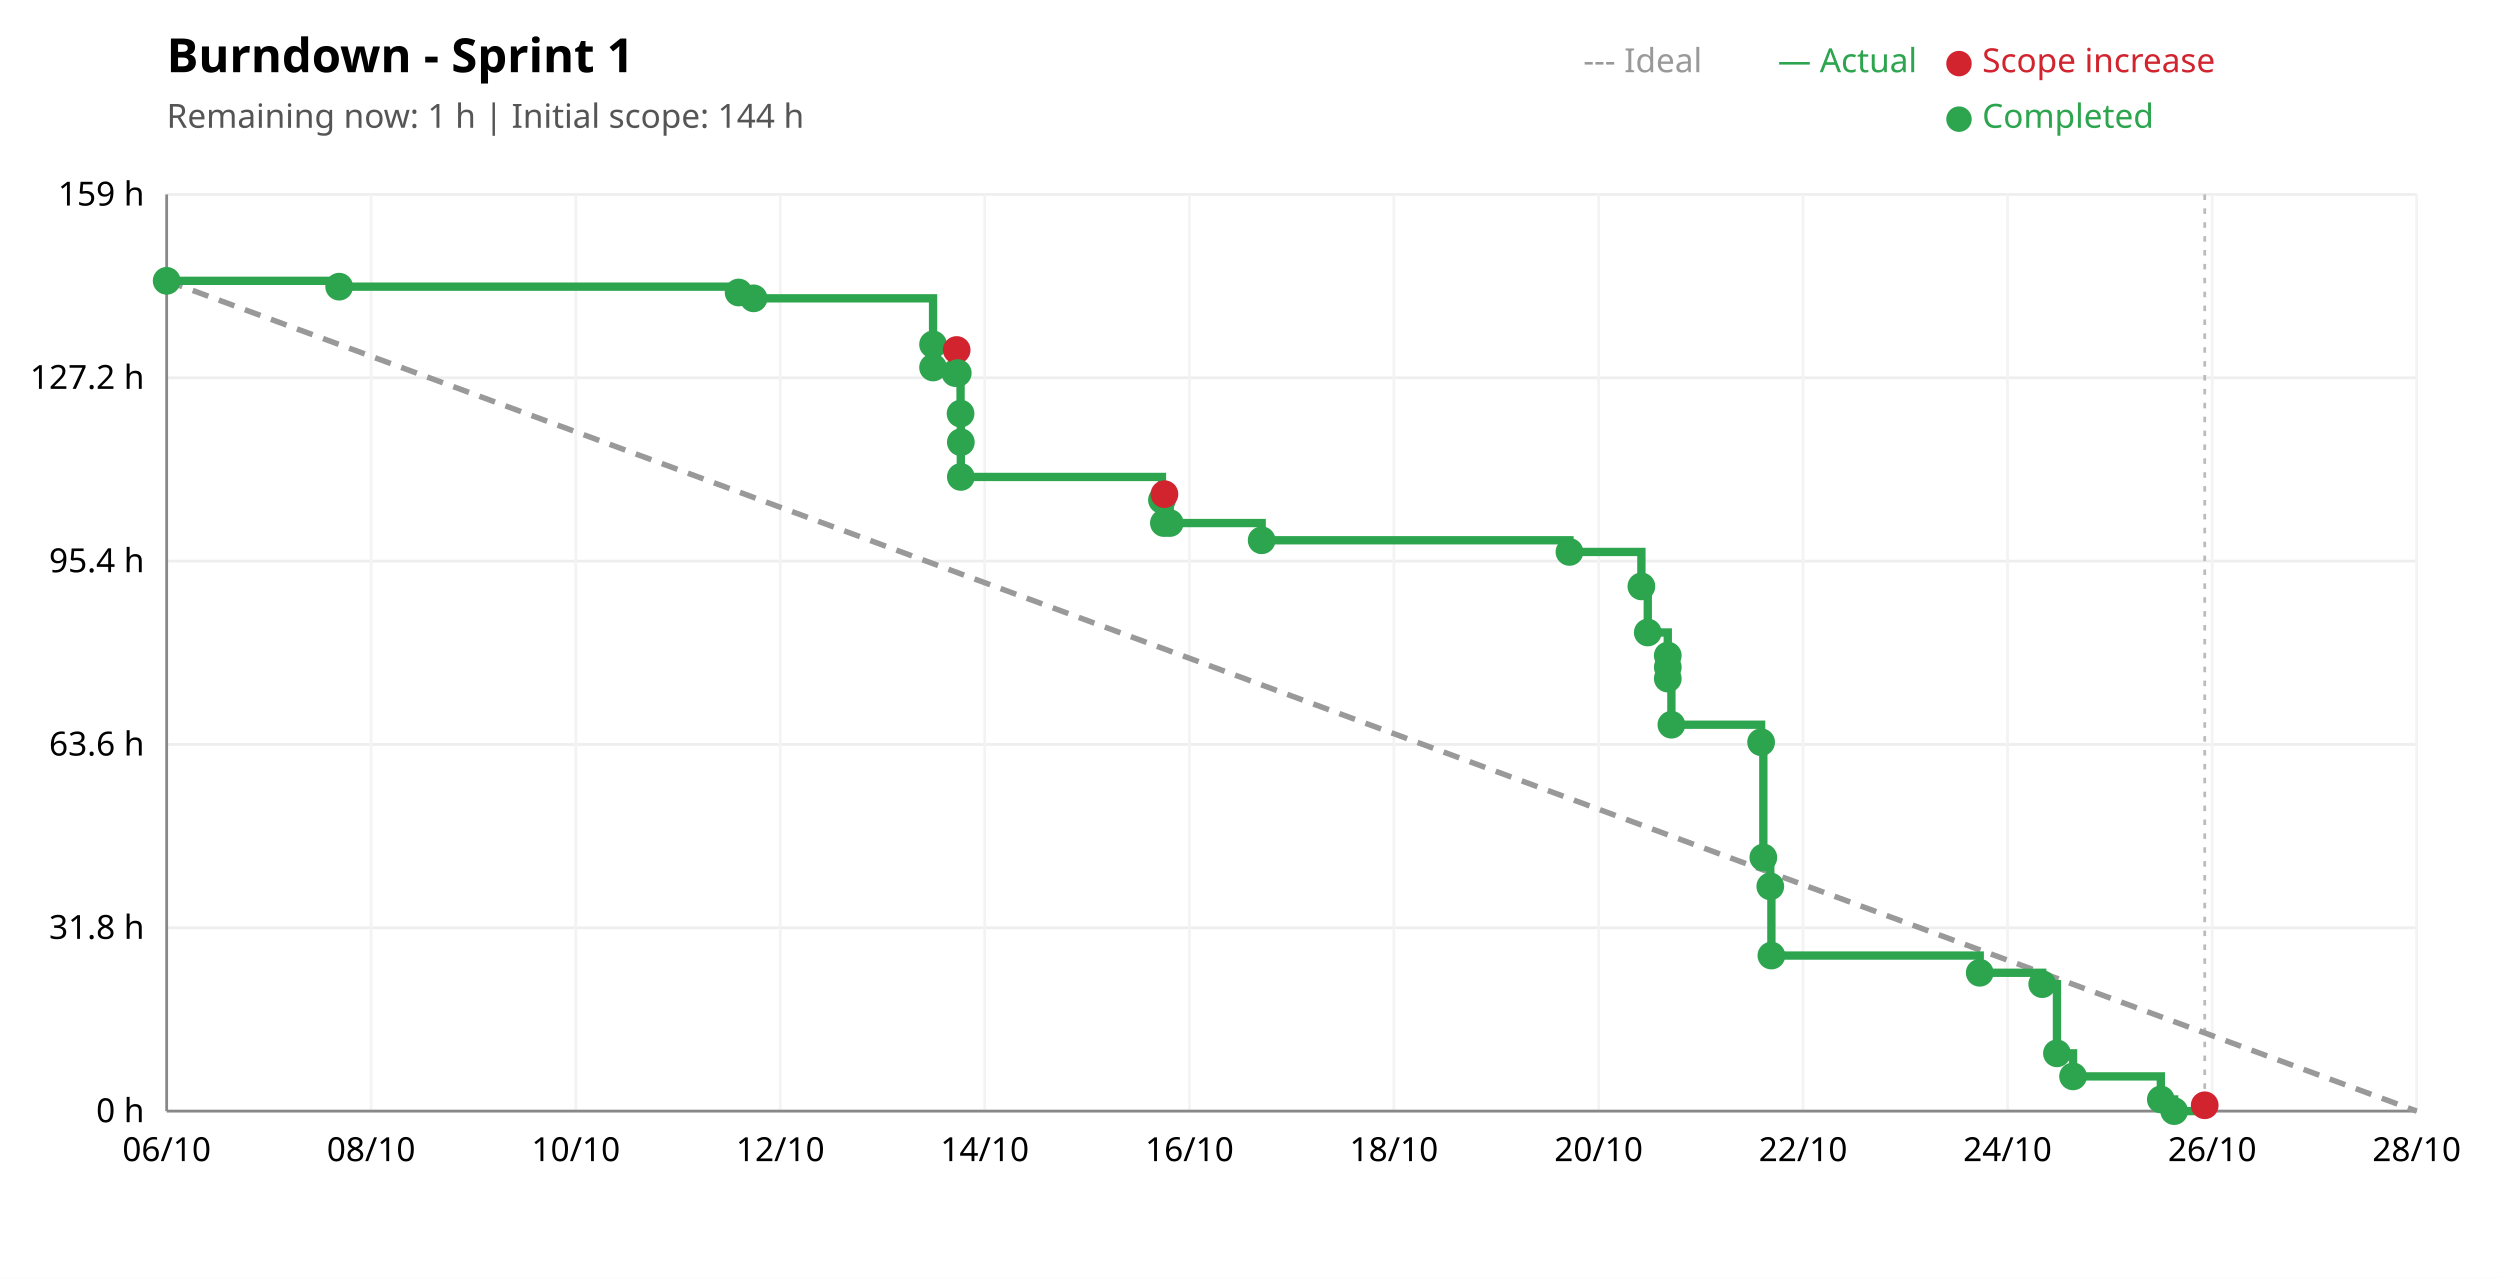
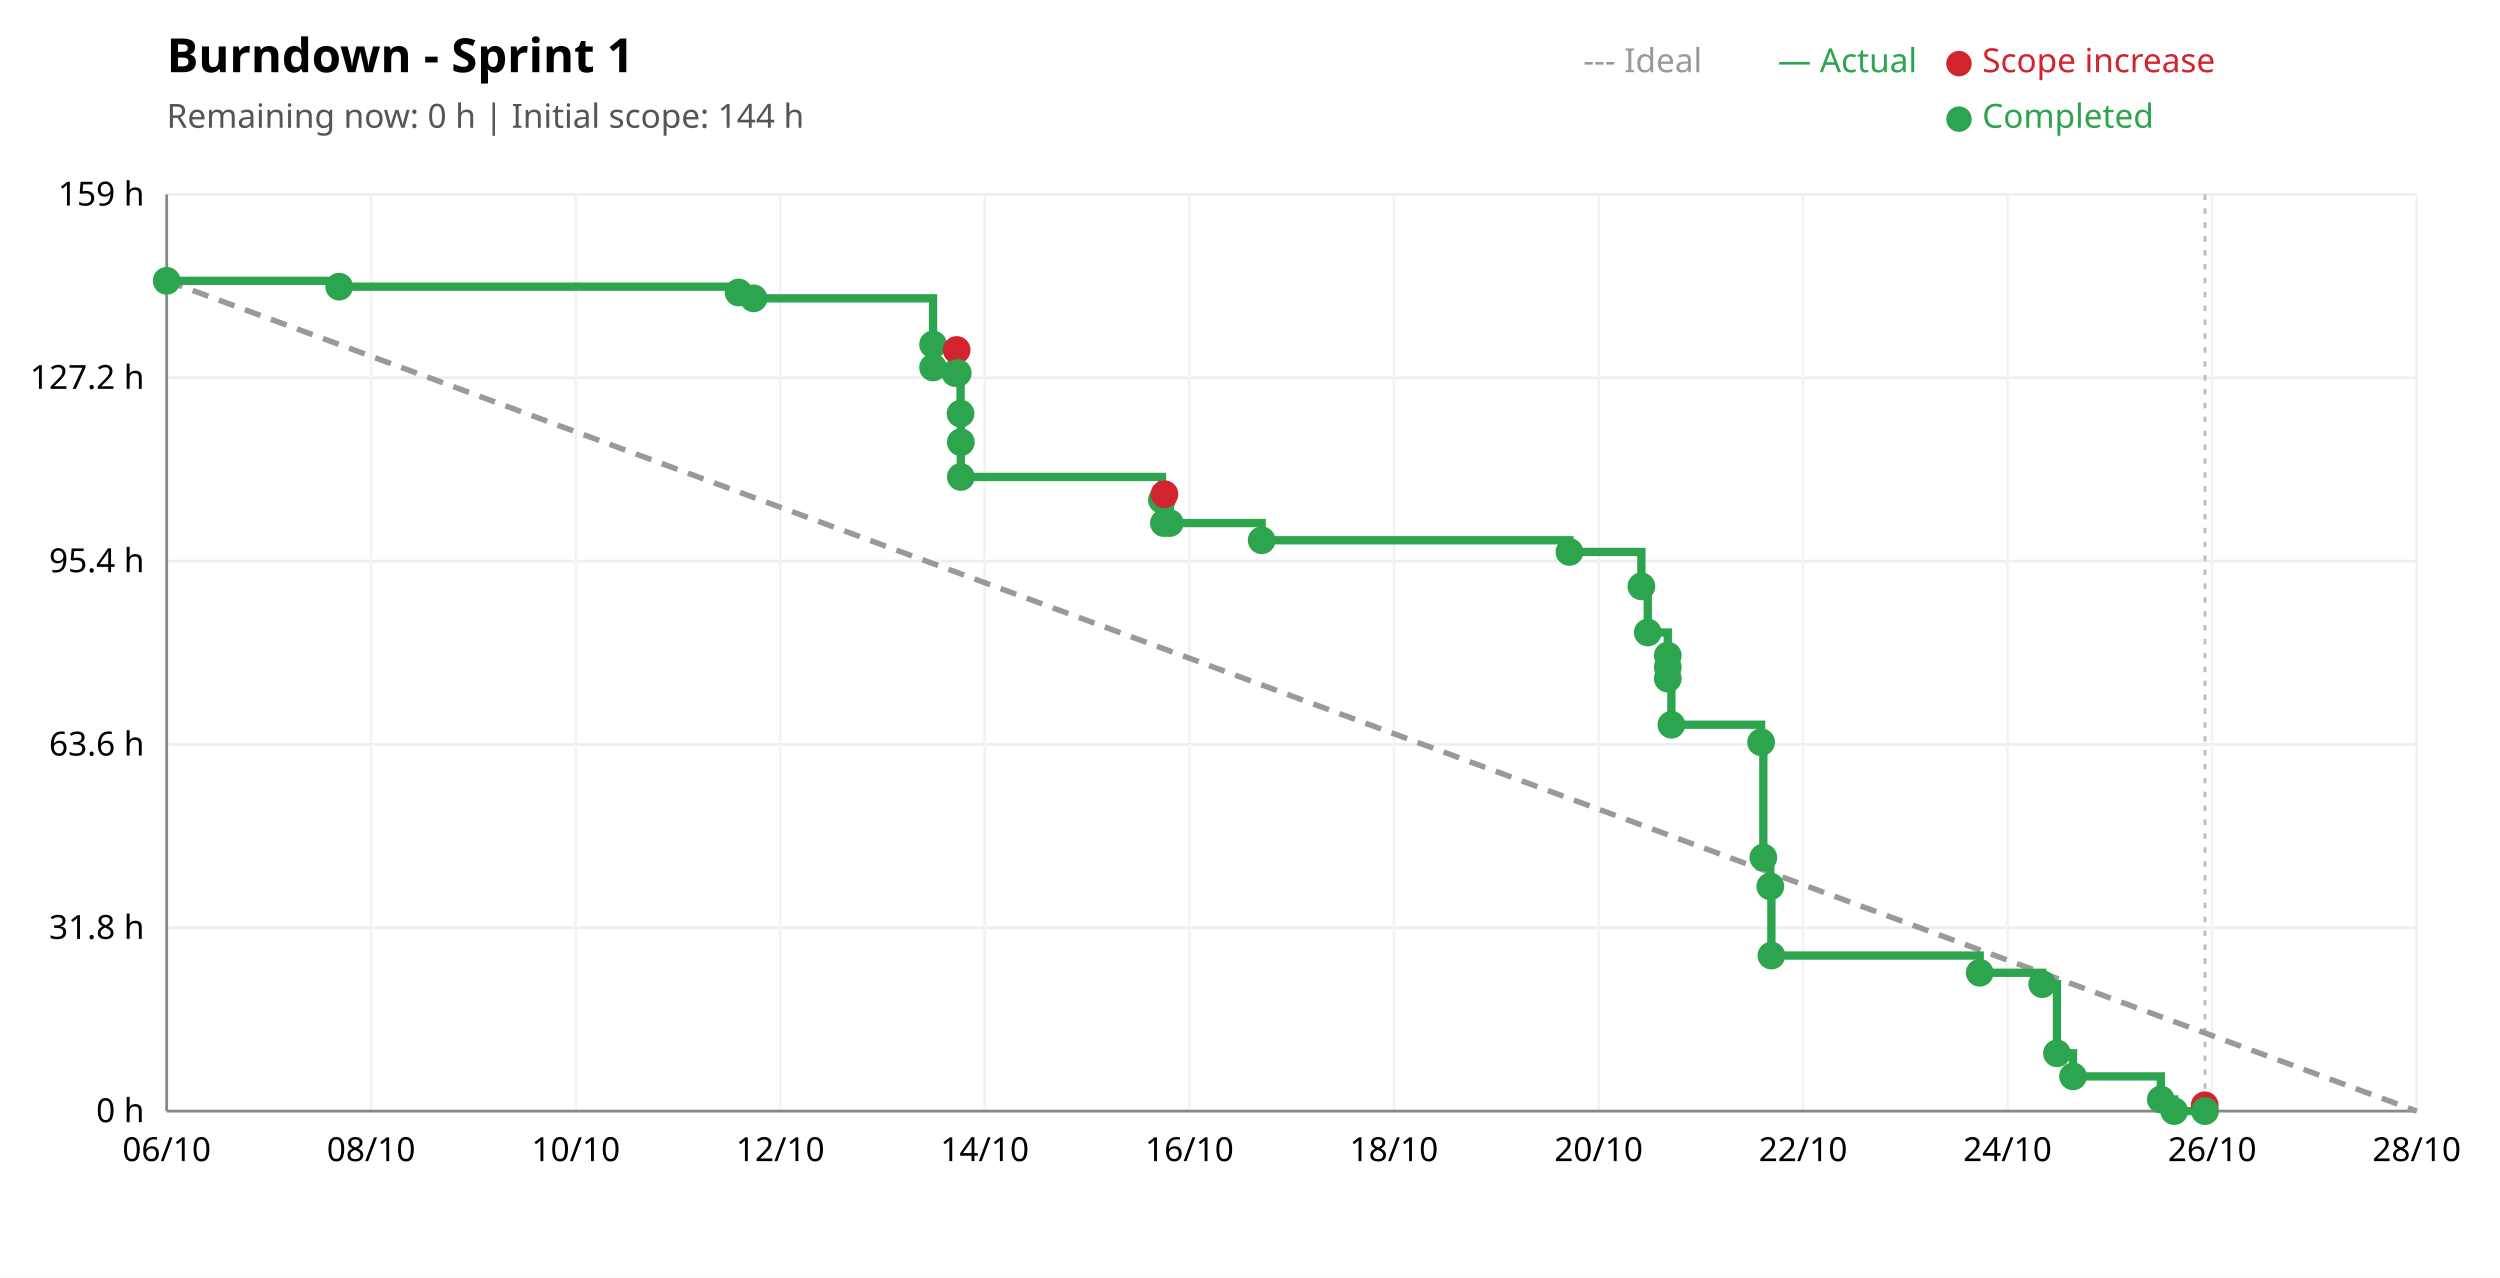
<svg xmlns="http://www.w3.org/2000/svg" width="900" height="460" font-family="sans-serif" font-size="12">
  <rect width="100%" height="100%" fill="white" />
  <text x="60" y="26" font-size="17" font-weight="bold">Burndown - Sprint 1</text>
-   <text x="60" y="46" fill="#555">Remaining now: 1 h  |  Initial scope: 144 h</text>
+   <text x="60" y="46" fill="#555">Remaining now: 0 h  |  Initial scope: 144 h</text>
  <line x1="60" y1="400.0" x2="870" y2="400.0" stroke="#eee" />
  <text x="52" y="404.0" text-anchor="end">0 h</text>
  <line x1="60" y1="334.0" x2="870" y2="334.0" stroke="#eee" />
  <text x="52" y="338.0" text-anchor="end">31.8 h</text>
  <line x1="60" y1="268.0" x2="870" y2="268.0" stroke="#eee" />
  <text x="52" y="272.0" text-anchor="end">63.6 h</text>
  <line x1="60" y1="202.0" x2="870" y2="202.0" stroke="#eee" />
  <text x="52" y="206.0" text-anchor="end">95.4 h</text>
  <line x1="60" y1="136.0" x2="870" y2="136.0" stroke="#eee" />
  <text x="52" y="140.0" text-anchor="end">127.2 h</text>
  <line x1="60" y1="70.0" x2="870" y2="70.0" stroke="#eee" />
  <text x="52" y="74.0" text-anchor="end">159 h</text>
  <line x1="60.0" y1="70" x2="60.0" y2="400" stroke="#f3f3f3" />
  <text x="60.0" y="418" text-anchor="middle">06/10</text>
  <line x1="133.6" y1="70" x2="133.6" y2="400" stroke="#f3f3f3" />
  <text x="133.6" y="418" text-anchor="middle">08/10</text>
  <line x1="207.3" y1="70" x2="207.3" y2="400" stroke="#f3f3f3" />
  <text x="207.3" y="418" text-anchor="middle">10/10</text>
  <line x1="280.9" y1="70" x2="280.9" y2="400" stroke="#f3f3f3" />
  <text x="280.9" y="418" text-anchor="middle">12/10</text>
  <line x1="354.5" y1="70" x2="354.5" y2="400" stroke="#f3f3f3" />
  <text x="354.5" y="418" text-anchor="middle">14/10</text>
  <line x1="428.2" y1="70" x2="428.2" y2="400" stroke="#f3f3f3" />
  <text x="428.2" y="418" text-anchor="middle">16/10</text>
  <line x1="501.8" y1="70" x2="501.8" y2="400" stroke="#f3f3f3" />
  <text x="501.8" y="418" text-anchor="middle">18/10</text>
  <line x1="575.5" y1="70" x2="575.5" y2="400" stroke="#f3f3f3" />
  <text x="575.5" y="418" text-anchor="middle">20/10</text>
  <line x1="649.1" y1="70" x2="649.1" y2="400" stroke="#f3f3f3" />
  <text x="649.1" y="418" text-anchor="middle">22/10</text>
  <line x1="722.7" y1="70" x2="722.7" y2="400" stroke="#f3f3f3" />
  <text x="722.7" y="418" text-anchor="middle">24/10</text>
  <line x1="796.4" y1="70" x2="796.4" y2="400" stroke="#f3f3f3" />
  <text x="796.4" y="418" text-anchor="middle">26/10</text>
  <line x1="870.0" y1="70" x2="870.0" y2="400" stroke="#f3f3f3" />
  <text x="870.0" y="418" text-anchor="middle">28/10</text>
  <line x1="60" y1="400" x2="870" y2="400" stroke="#888" />
  <line x1="60" y1="70" x2="60" y2="400" stroke="#888" />
-   <line x1="793.7" y1="70" x2="793.7" y2="400" stroke="#bbb" stroke-dasharray="2 3" />
+   <line x1="793.8" y1="70" x2="793.8" y2="400" stroke="#bbb" stroke-dasharray="2 3" />
  <polyline points="60.0,101.1 870.0,400.0" fill="none" stroke="#999" stroke-dasharray="6 4" stroke-width="2" />
-   <polyline points="60.0,101.1 122.1,101.1 122.1,103.2 265.9,103.2 265.9,105.3 271.3,105.3 271.3,107.4 335.9,107.4 335.9,124.0 335.9,124.0 335.9,132.3 343.9,132.3 343.9,134.3 344.4,134.3 344.4,126.0 344.8,126.0 344.8,134.3 345.8,134.3 345.8,148.9 345.9,148.9 345.9,159.2 345.9,159.2 345.9,171.7 418.3,171.7 418.3,180.0 419.0,180.0 419.0,188.3 419.2,188.3 419.2,177.9 421.1,177.9 421.1,188.3 454.2,188.3 454.2,194.5 565.0,194.5 565.0,198.7 590.9,198.7 590.9,211.1 593.2,211.1 593.2,227.7 600.4,227.7 600.4,236.0 600.4,236.0 600.4,240.2 600.4,240.2 600.4,244.3 601.7,244.3 601.7,260.9 634.0,260.9 634.0,267.2 634.8,267.2 634.8,308.7 637.3,308.7 637.3,319.1 637.7,319.1 637.7,344.0 712.7,344.0 712.7,350.2 735.2,350.2 735.2,354.3 740.5,354.3 740.5,379.2 746.3,379.2 746.3,387.5 777.9,387.5 777.9,395.8 782.7,395.8 782.7,400.0 793.7,400.0 793.7,397.9 793.7,397.9" fill="none" stroke="#2da44e" stroke-width="3" />
+   <polyline points="60.0,101.1 122.1,101.1 122.1,103.2 265.9,103.2 265.9,105.3 271.3,105.3 271.3,107.4 335.9,107.4 335.9,124.0 335.9,124.0 335.9,132.3 343.9,132.3 343.9,134.3 344.4,134.3 344.4,126.0 344.8,126.0 344.8,134.3 345.8,134.3 345.8,148.9 345.9,148.9 345.9,159.2 345.9,159.2 345.9,171.7 418.3,171.7 418.3,180.0 419.0,180.0 419.0,188.3 419.2,188.3 419.2,177.9 421.1,177.9 421.1,188.3 454.2,188.3 454.2,194.5 565.0,194.5 565.0,198.7 590.9,198.7 590.9,211.1 593.2,211.1 593.2,227.7 600.4,227.7 600.4,236.0 600.4,236.0 600.4,240.2 600.4,240.2 600.4,244.3 601.7,244.3 601.7,260.9 634.0,260.9 634.0,267.2 634.8,267.2 634.8,308.7 637.3,308.7 637.3,319.1 637.7,319.1 637.7,344.0 712.7,344.0 712.7,350.2 735.2,350.2 735.2,354.3 740.5,354.3 740.5,379.2 746.3,379.2 746.3,387.5 777.9,387.5 777.9,395.8 782.7,395.8 782.7,400.0 793.7,400.0 793.7,397.9 793.8,397.9 793.8,400.0 793.8,400.0" fill="none" stroke="#2da44e" stroke-width="3" />
  <circle cx="122.1" cy="103.2" r="5" fill="#2da44e" />
  <circle cx="265.9" cy="105.3" r="5" fill="#2da44e" />
  <circle cx="271.3" cy="107.4" r="5" fill="#2da44e" />
  <circle cx="335.9" cy="124.0" r="5" fill="#2da44e" />
  <circle cx="335.9" cy="132.3" r="5" fill="#2da44e" />
  <circle cx="343.9" cy="134.3" r="5" fill="#2da44e" />
  <circle cx="344.4" cy="126.0" r="5" fill="#d1242f" />
  <circle cx="344.8" cy="134.3" r="5" fill="#2da44e" />
  <circle cx="345.8" cy="148.9" r="5" fill="#2da44e" />
  <circle cx="345.9" cy="159.2" r="5" fill="#2da44e" />
  <circle cx="345.9" cy="171.7" r="5" fill="#2da44e" />
  <circle cx="418.3" cy="180.0" r="5" fill="#2da44e" />
  <circle cx="419.0" cy="188.3" r="5" fill="#2da44e" />
  <circle cx="419.2" cy="177.9" r="5" fill="#d1242f" />
  <circle cx="421.1" cy="188.3" r="5" fill="#2da44e" />
  <circle cx="454.2" cy="194.5" r="5" fill="#2da44e" />
  <circle cx="565.0" cy="198.7" r="5" fill="#2da44e" />
  <circle cx="590.9" cy="211.1" r="5" fill="#2da44e" />
  <circle cx="593.2" cy="227.7" r="5" fill="#2da44e" />
  <circle cx="600.4" cy="236.0" r="5" fill="#2da44e" />
  <circle cx="600.4" cy="240.2" r="5" fill="#2da44e" />
  <circle cx="600.4" cy="244.3" r="5" fill="#2da44e" />
  <circle cx="601.7" cy="260.9" r="5" fill="#2da44e" />
  <circle cx="634.0" cy="267.2" r="5" fill="#2da44e" />
  <circle cx="634.8" cy="308.7" r="5" fill="#2da44e" />
  <circle cx="637.3" cy="319.1" r="5" fill="#2da44e" />
  <circle cx="637.7" cy="344.0" r="5" fill="#2da44e" />
  <circle cx="712.7" cy="350.2" r="5" fill="#2da44e" />
  <circle cx="735.2" cy="354.3" r="5" fill="#2da44e" />
  <circle cx="740.5" cy="379.2" r="5" fill="#2da44e" />
  <circle cx="746.3" cy="387.5" r="5" fill="#2da44e" />
  <circle cx="777.9" cy="395.8" r="5" fill="#2da44e" />
  <circle cx="782.7" cy="400.0" r="5" fill="#2da44e" />
  <circle cx="793.7" cy="397.9" r="5" fill="#d1242f" />
+   <circle cx="793.8" cy="400.0" r="5" fill="#2da44e" />
  <circle cx="60.0" cy="101.1" r="5" fill="#2da44e" />
  <text x="570" y="26" fill="#999">--- Ideal</text>
  <text x="640" y="26" fill="#2da44e">— Actual</text>
  <text x="700" y="26" fill="#d1242f">● Scope increase</text>
  <text x="700" y="46" fill="#2da44e">● Completed</text>
</svg>
